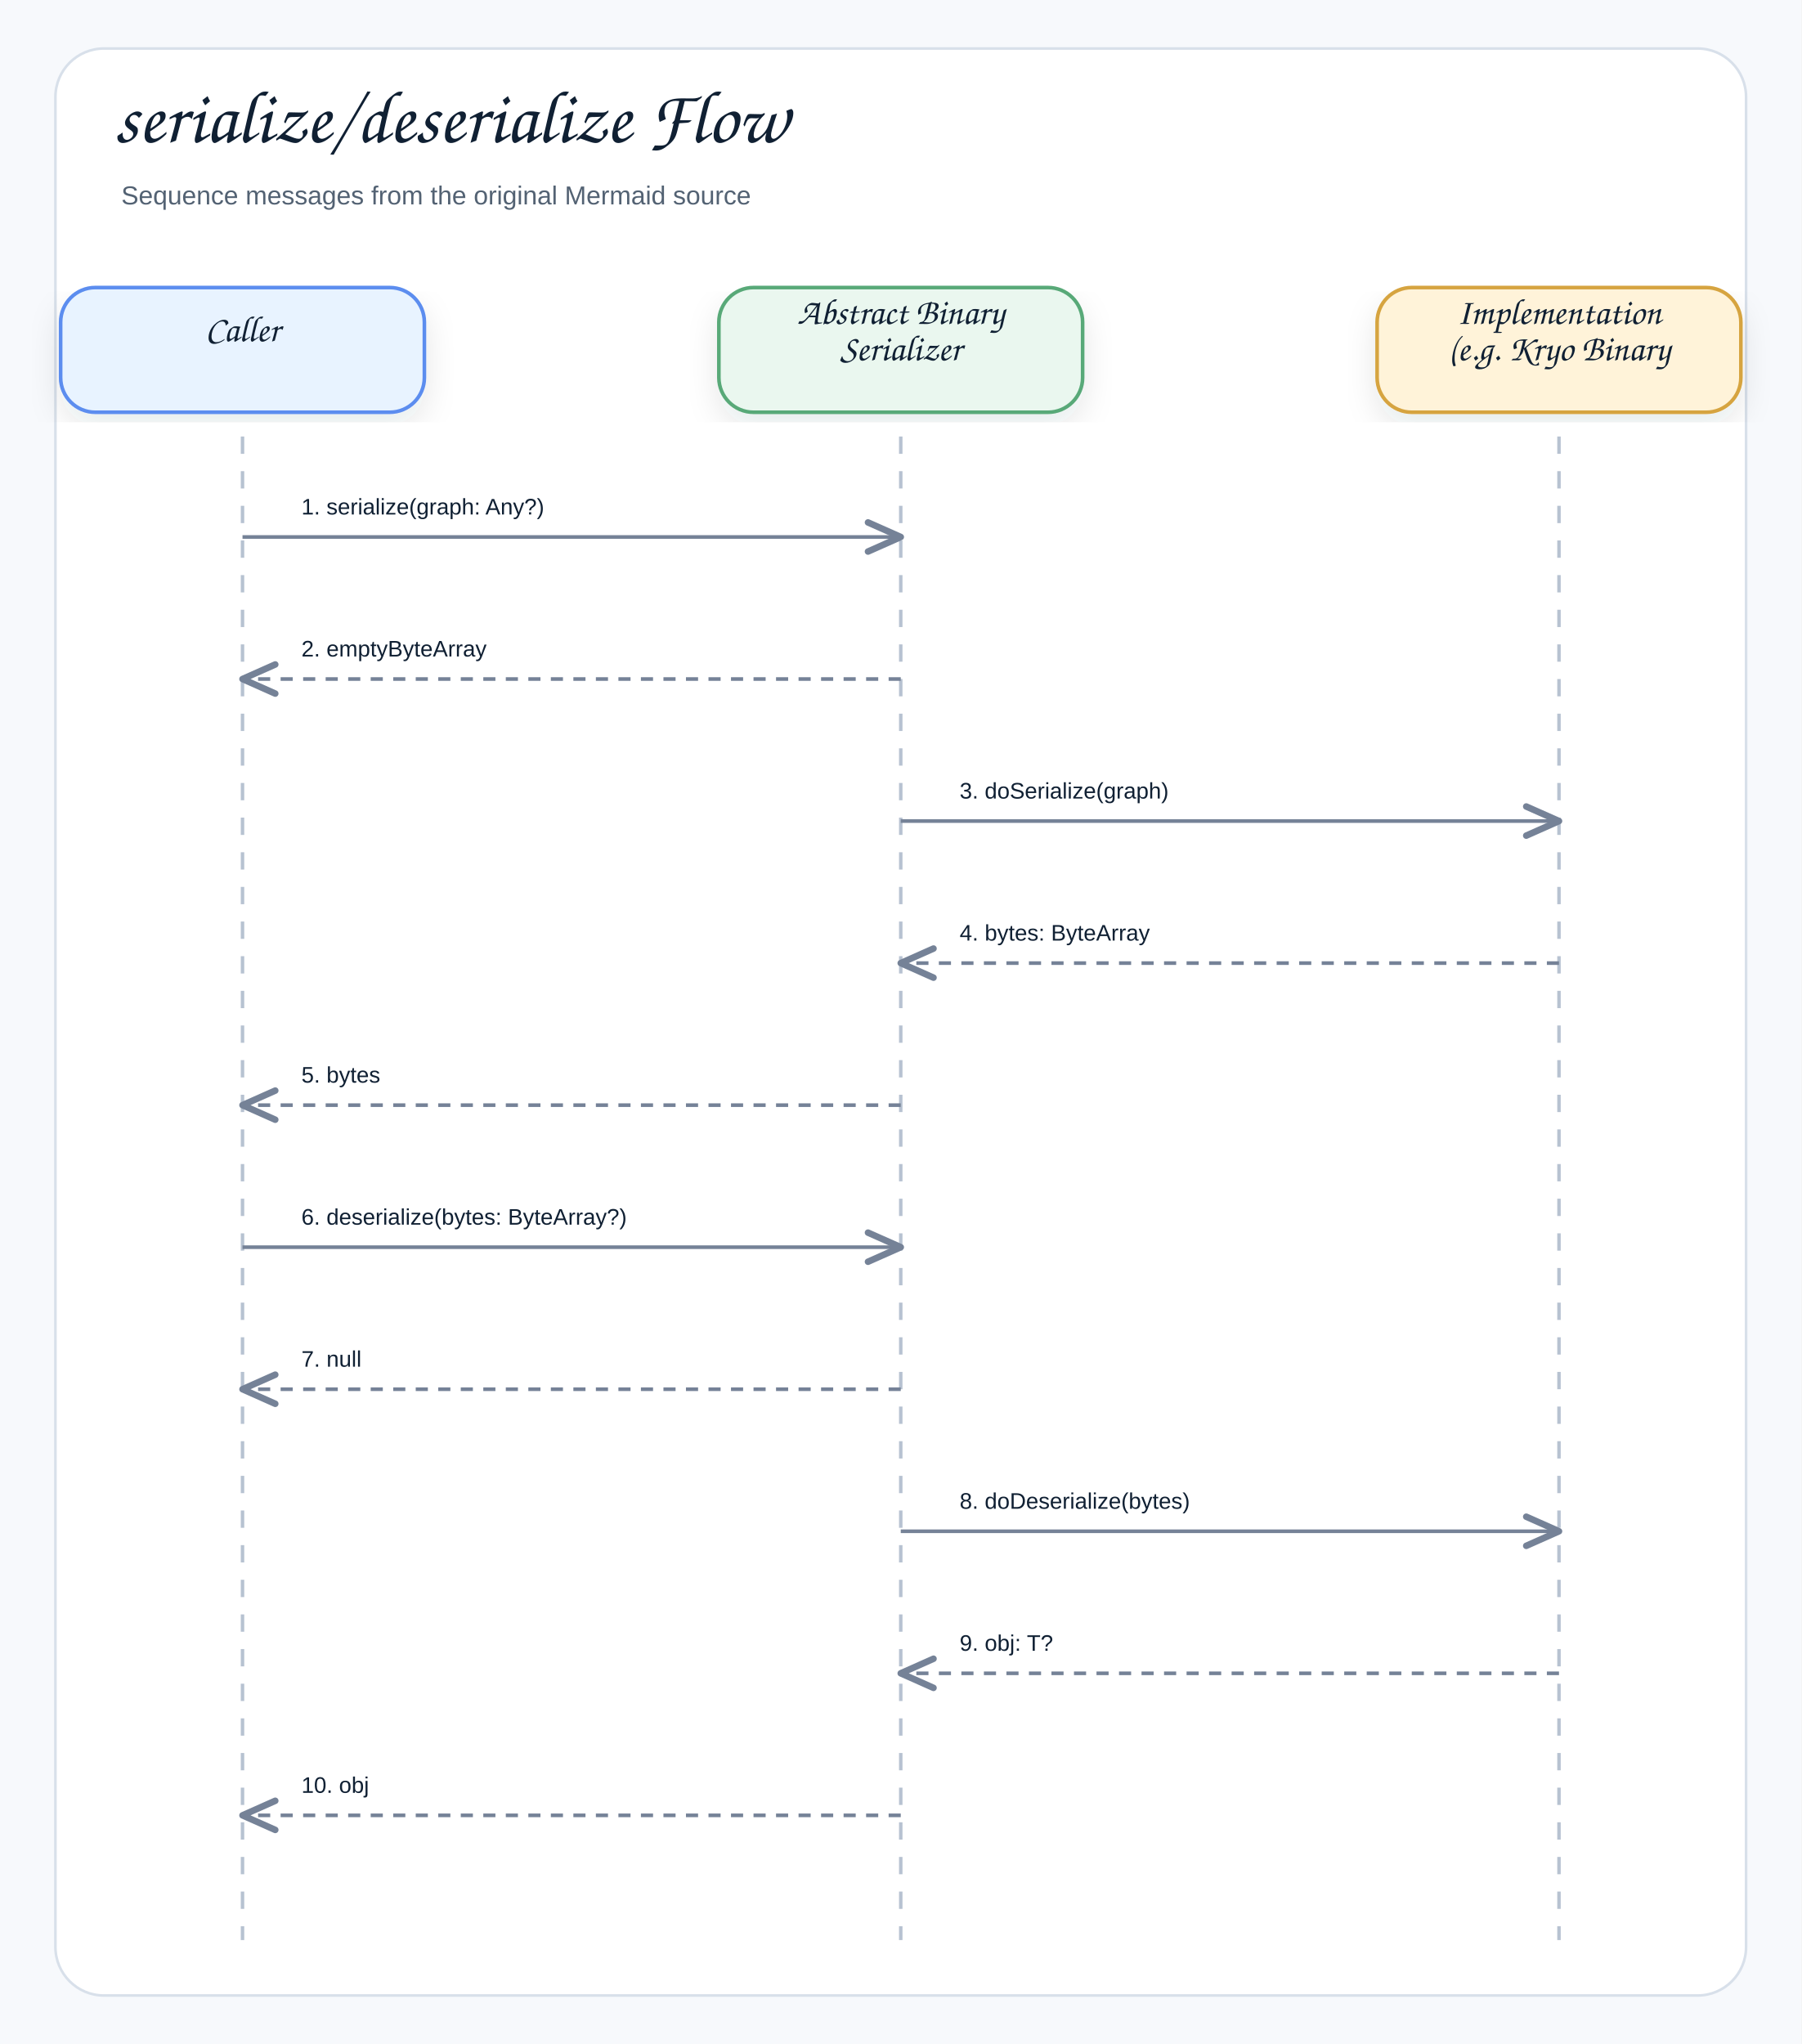
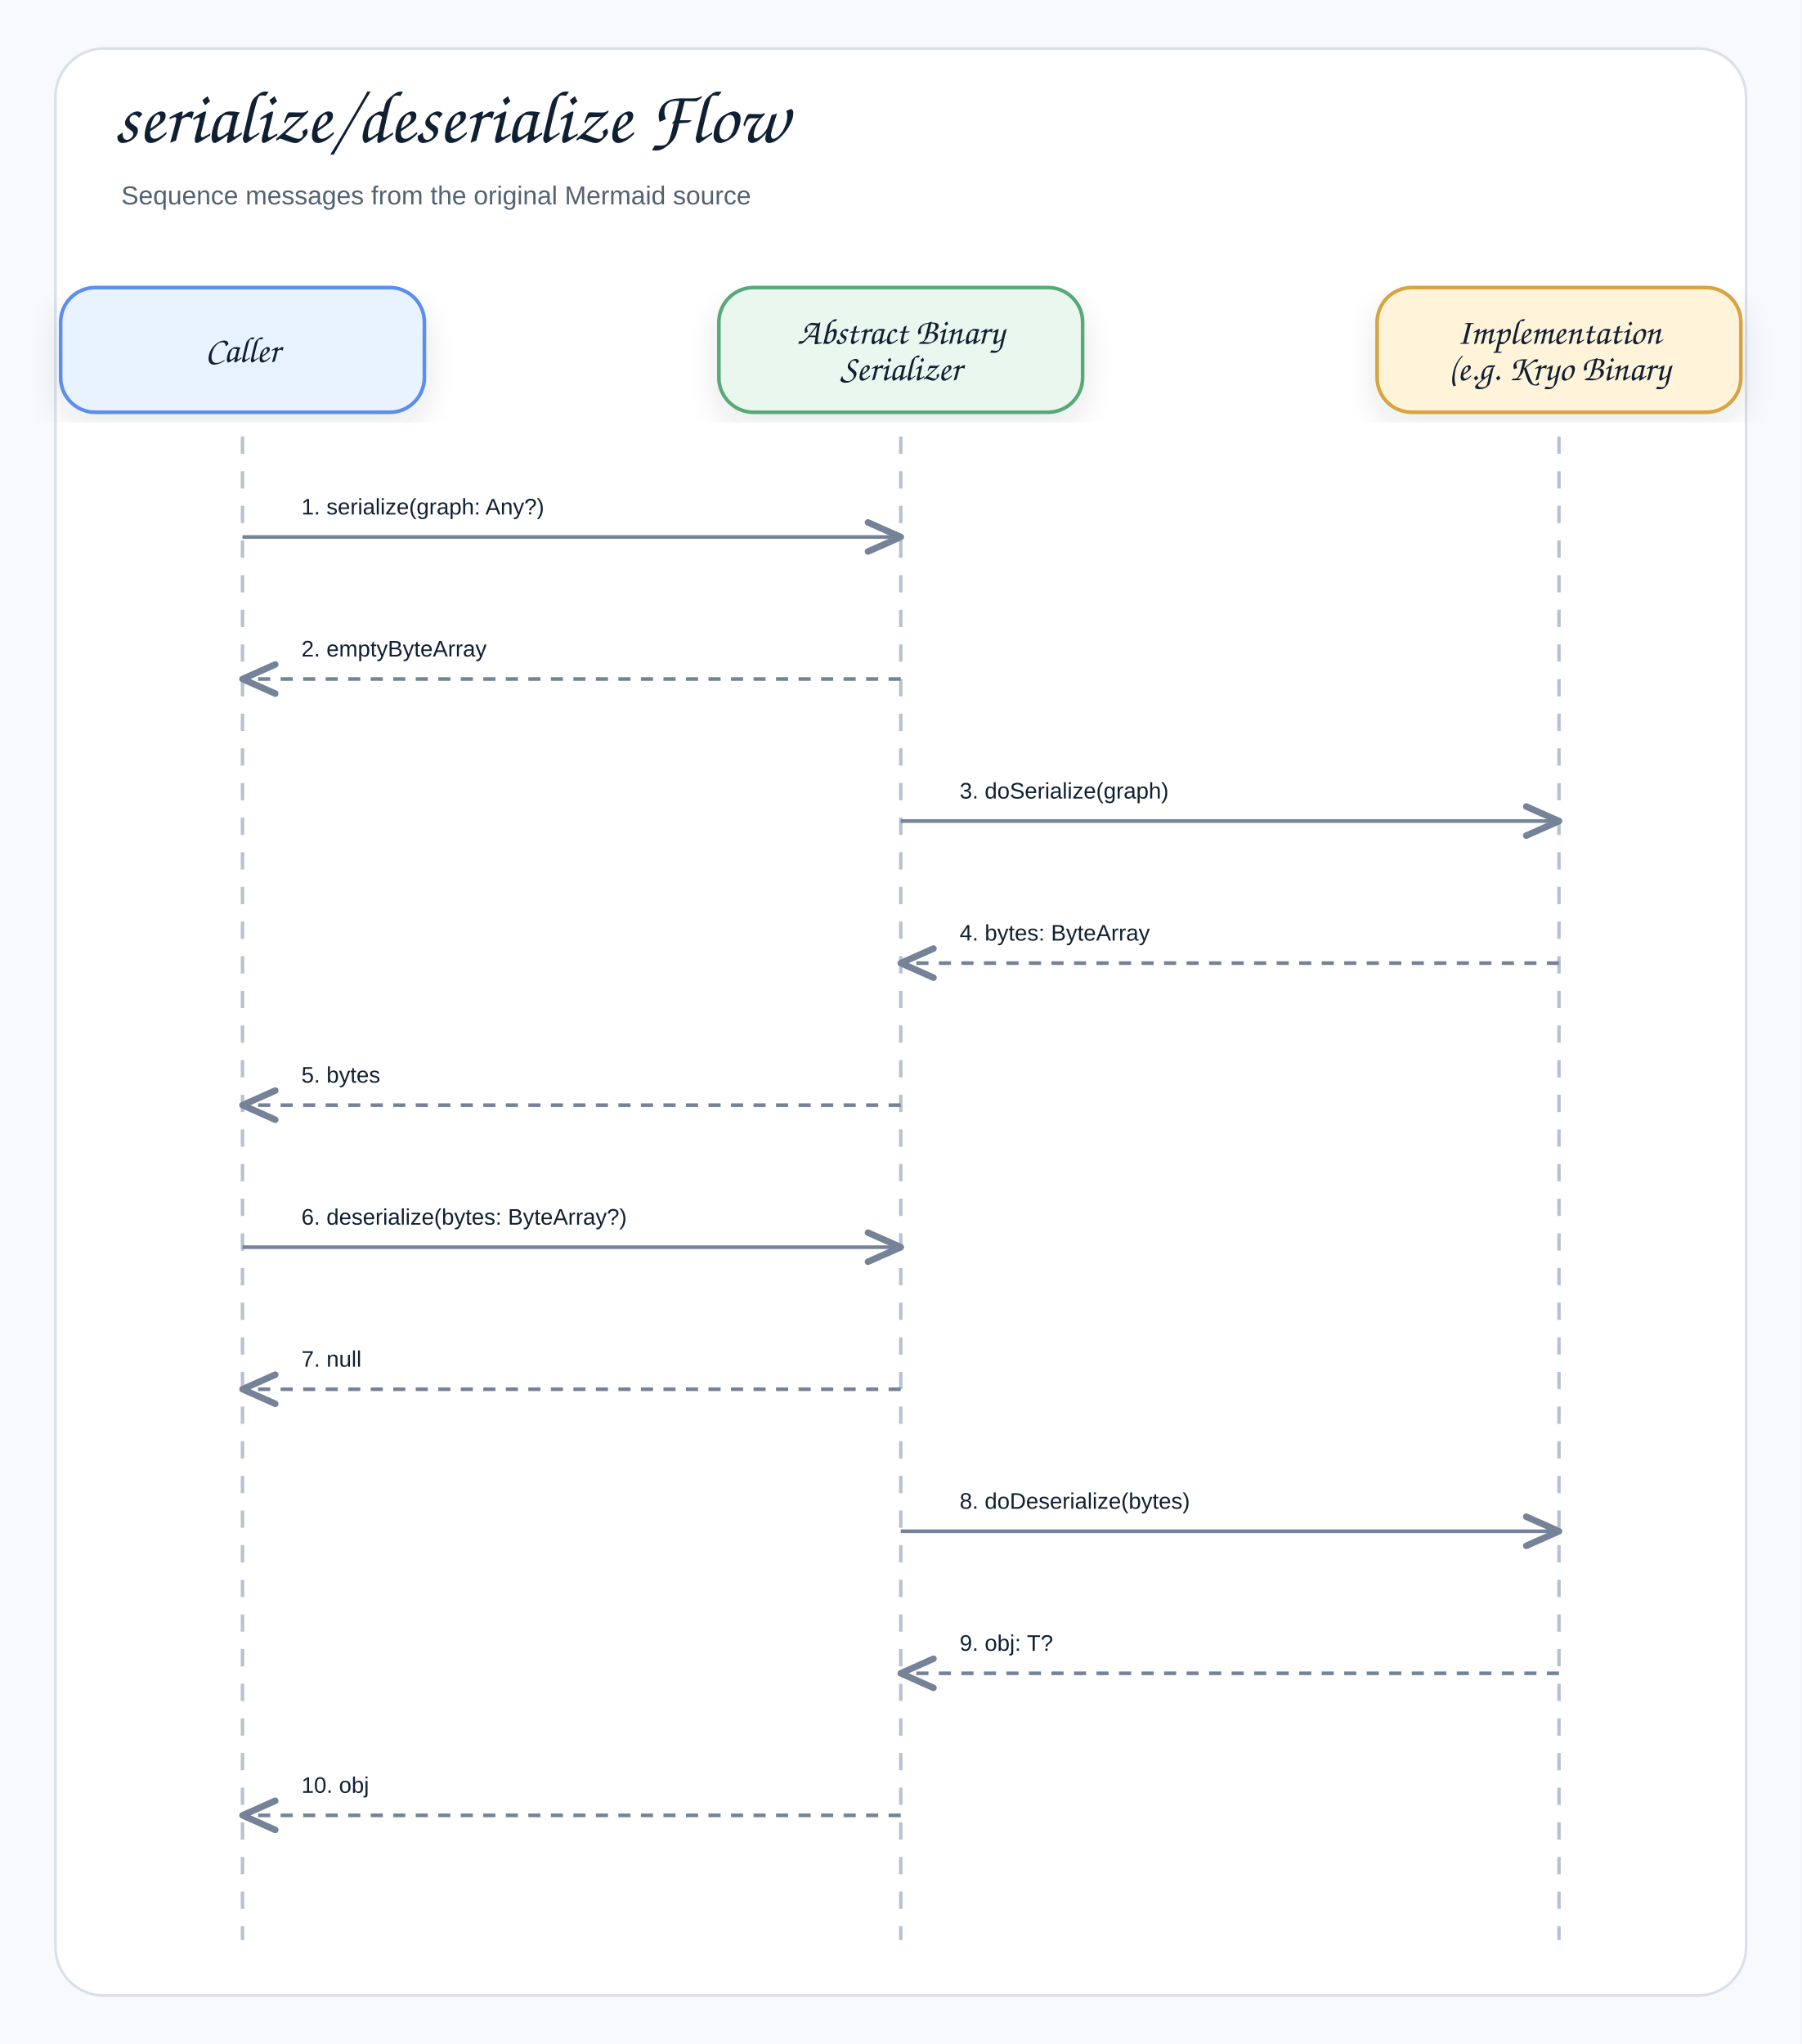
<svg xmlns="http://www.w3.org/2000/svg" width="1040" height="1180" viewBox="0 0 1040 1180" role="img" aria-label="serialize/deserialize Flow">
  <defs>
    <filter id="shadow" x="-8%" y="-8%" width="116%" height="116%">
      <feDropShadow dx="0" dy="8" stdDeviation="9" flood-color="#1f2937" flood-opacity="0.10" />
    </filter>
    <marker id="openArrow" markerWidth="12" markerHeight="10" refX="10" refY="5" orient="auto" markerUnits="strokeWidth">
      <path d="M 1 1 L 10 5 L 1 9" fill="none" stroke="#758297" stroke-width="1.8" stroke-linecap="round" stroke-linejoin="round" />
    </marker>
    <marker id="inherit" markerWidth="14" markerHeight="12" refX="12" refY="6" orient="auto" markerUnits="strokeWidth">
      <path d="M 0 1 L 12 6 L 0 11 Z" fill="#ffffff" stroke="#758297" stroke-width="1.8" />
    </marker>
    <style>
    .canvas{fill:#f7f9fc}.frame{fill:#fff;stroke:#d8e0ea;stroke-width:1.5}
    .title{font-family:"Architects Daughter","Comic Sans MS","Comic Sans",cursive;font-size:43px;font-weight:400;fill:#102033}
    .subtitle{font-family:"Comic Sans MS","Comic Sans","Comic Neue",Arial,sans-serif;font-size:15px;font-weight:400;fill:#536273}
    .label{font-family:"Architects Daughter","Comic Sans MS","Comic Sans",cursive;font-size:25px;font-weight:400;fill:#102033}
    .smallLabel{font-family:"Architects Daughter","Comic Sans MS","Comic Sans",cursive;font-size:21px;font-weight:400;fill:#102033}
    .mono{font-family:"Comic Sans MS","Comic Sans","Comic Neue",Arial,sans-serif;font-size:12px;font-weight:400;fill:#102033}
    .small{font-family:"Comic Sans MS","Comic Sans","Comic Neue",Arial,sans-serif;font-size:12px;font-weight:400;fill:#536273}
    .strong{font-family:"Comic Sans MS","Comic Sans","Comic Neue",Arial,sans-serif;font-size:13px;font-weight:400;fill:#102033}
    .card{stroke-width:2.1;filter:url(#shadow)}.compartment{stroke-width:1.5;fill:none}
    .line{stroke:#758297;stroke-width:2.1;fill:none;marker-end:url(#openArrow)}
    .plainLine{stroke:#758297;stroke-width:2.1;fill:none}
    .dashed{stroke:#758297;stroke-width:2.1;stroke-dasharray:7 6;fill:none;marker-end:url(#openArrow)}
    .inheritLine{stroke:#758297;stroke-width:2.2;fill:none;marker-end:url(#inherit)}
    .implLine{stroke:#758297;stroke-width:2.2;stroke-dasharray:8 7;fill:none;marker-end:url(#inherit)}
  </style>
  </defs>
  <rect class="canvas" width="1040" height="1180" />
  <rect class="frame" x="32" y="28" width="976" height="1124" rx="28" />
  <text class="title" x="66" y="82">serialize/deserialize Flow</text>
  <text class="subtitle" x="70" y="118">Sequence messages from the original Mermaid source</text>
  <rect class="card" x="35" y="166" width="210" height="72" rx="20" fill="#E8F3FF" stroke="#5B8DEF" />
-   <text class="smallLabel" x="140" y="197" text-anchor="middle">Caller</text>
+   <text class="smallLabel" x="140" y="209" text-anchor="middle">Caller</text>
  <line x1="140" y1="252" x2="140" y2="1120" stroke="#b7c2d1" stroke-width="2" stroke-dasharray="10 10" />
  <rect class="card" x="415" y="166" width="210" height="72" rx="20" fill="#EAF7EF" stroke="#58A978" />
-   <text class="smallLabel" x="520" y="187" text-anchor="middle">Abstract Binary</text>
-   <text class="smallLabel" x="520" y="208" text-anchor="middle">Serializer</text>
+   <text class="smallLabel" x="520" y="198.5" text-anchor="middle">Abstract Binary</text>
+   <text class="smallLabel" x="520" y="219.5" text-anchor="middle">Serializer</text>
  <line x1="520" y1="252" x2="520" y2="1120" stroke="#b7c2d1" stroke-width="2" stroke-dasharray="10 10" />
  <rect class="card" x="795" y="166" width="210" height="72" rx="20" fill="#FFF3D9" stroke="#D6A441" />
-   <text class="smallLabel" x="900" y="187" text-anchor="middle">Implementation</text>
-   <text class="smallLabel" x="900" y="208" text-anchor="middle">(e.g. Kryo Binary</text>
+   <text class="smallLabel" x="900" y="198.5" text-anchor="middle">Implementation</text>
+   <text class="smallLabel" x="900" y="219.5" text-anchor="middle">(e.g. Kryo Binary</text>
  <line x1="900" y1="252" x2="900" y2="1120" stroke="#b7c2d1" stroke-width="2" stroke-dasharray="10 10" />
  <rect x="158" y="270" width="344" height="39" rx="12" fill="#ffffff" opacity="0.97" />
  <text class="strong" x="174" y="297" text-anchor="start">1. serialize(graph: Any?)</text>
  <path class="line" d="M140 310 L520 310" />
  <rect x="158" y="352" width="344" height="39" rx="12" fill="#ffffff" opacity="0.97" />
  <text class="strong" x="174" y="379" text-anchor="start">2. emptyByteArray</text>
  <path class="dashed" d="M520 392 L140 392" />
  <rect x="538" y="434" width="344" height="39" rx="12" fill="#ffffff" opacity="0.97" />
  <text class="strong" x="554" y="461" text-anchor="start">3. doSerialize(graph)</text>
  <path class="line" d="M520 474 L900 474" />
  <rect x="538" y="516" width="344" height="39" rx="12" fill="#ffffff" opacity="0.97" />
  <text class="strong" x="554" y="543" text-anchor="start">4. bytes: ByteArray</text>
  <path class="dashed" d="M900 556 L520 556" />
  <rect x="158" y="598" width="344" height="39" rx="12" fill="#ffffff" opacity="0.97" />
  <text class="strong" x="174" y="625" text-anchor="start">5. bytes</text>
  <path class="dashed" d="M520 638 L140 638" />
  <rect x="158" y="680" width="344" height="39" rx="12" fill="#ffffff" opacity="0.97" />
  <text class="strong" x="174" y="707" text-anchor="start">6. deserialize(bytes: ByteArray?)</text>
  <path class="line" d="M140 720 L520 720" />
  <rect x="158" y="762" width="344" height="39" rx="12" fill="#ffffff" opacity="0.97" />
  <text class="strong" x="174" y="789" text-anchor="start">7. null</text>
  <path class="dashed" d="M520 802 L140 802" />
  <rect x="538" y="844" width="344" height="39" rx="12" fill="#ffffff" opacity="0.97" />
  <text class="strong" x="554" y="871" text-anchor="start">8. doDeserialize(bytes)</text>
  <path class="line" d="M520 884 L900 884" />
  <rect x="538" y="926" width="344" height="39" rx="12" fill="#ffffff" opacity="0.97" />
  <text class="strong" x="554" y="953" text-anchor="start">9. obj: T?</text>
  <path class="dashed" d="M900 966 L520 966" />
  <rect x="158" y="1008" width="344" height="39" rx="12" fill="#ffffff" opacity="0.97" />
  <text class="strong" x="174" y="1035" text-anchor="start">10. obj</text>
  <path class="dashed" d="M520 1048 L140 1048" />
</svg>
